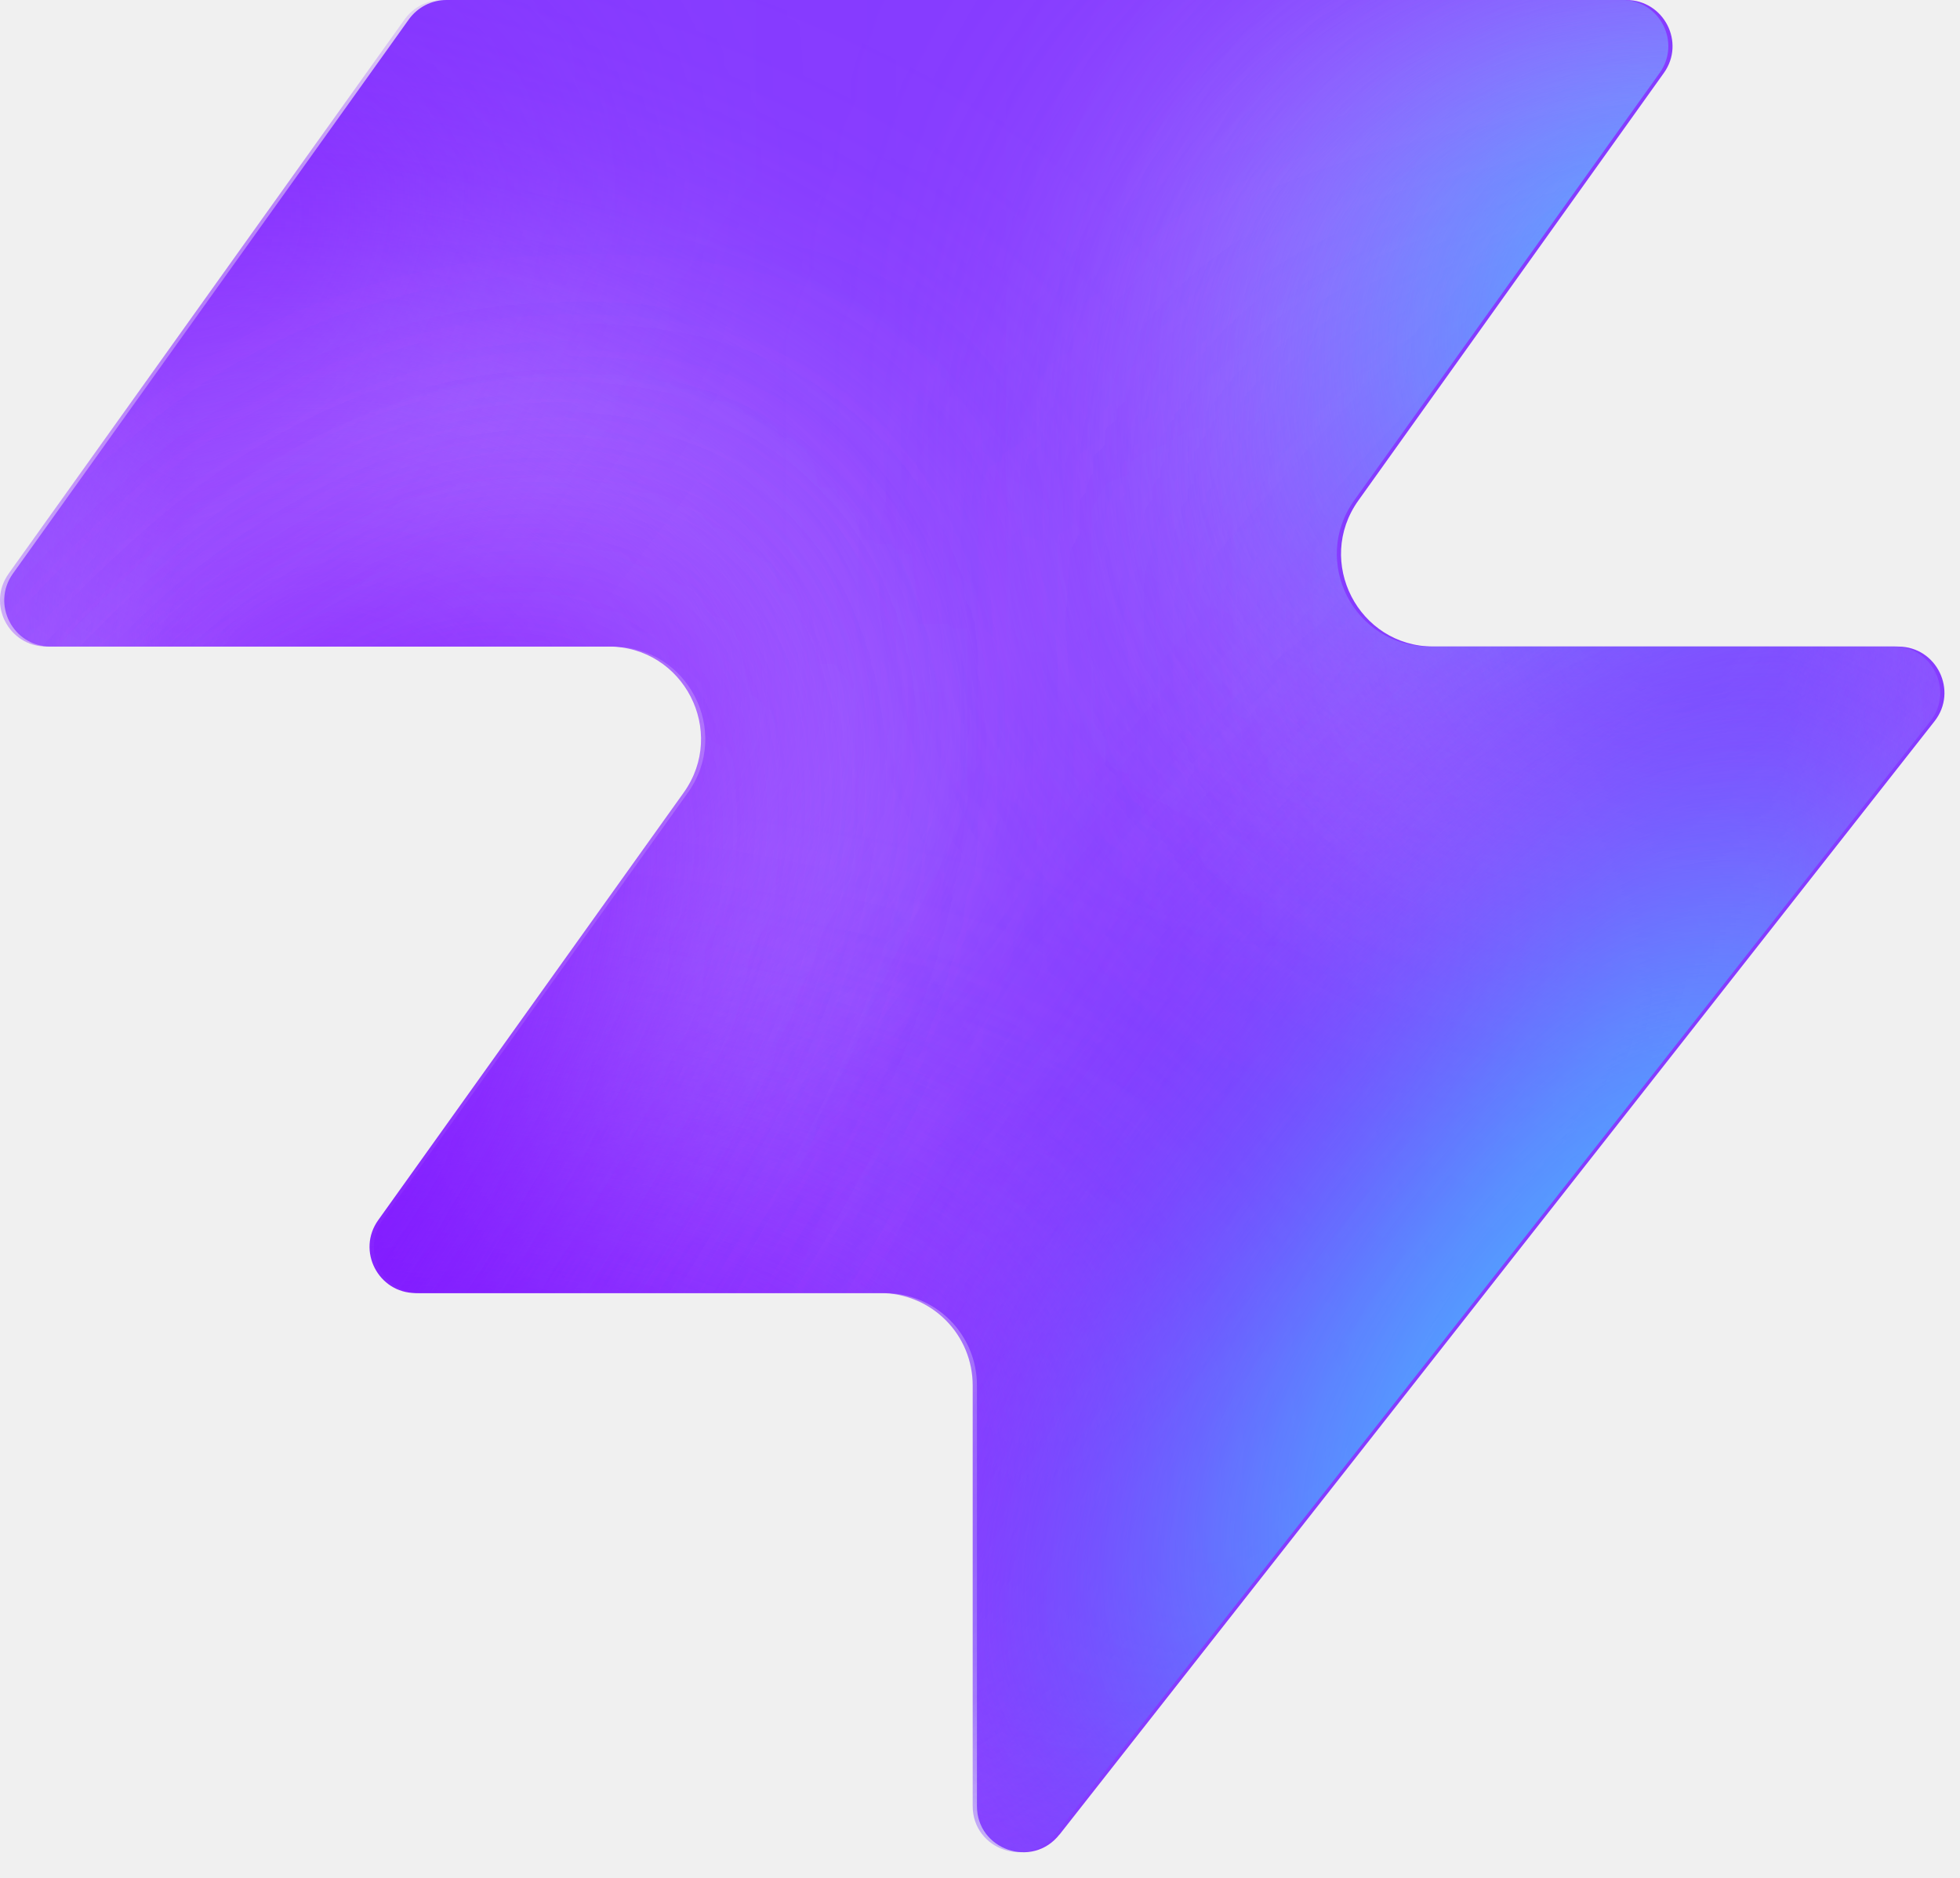
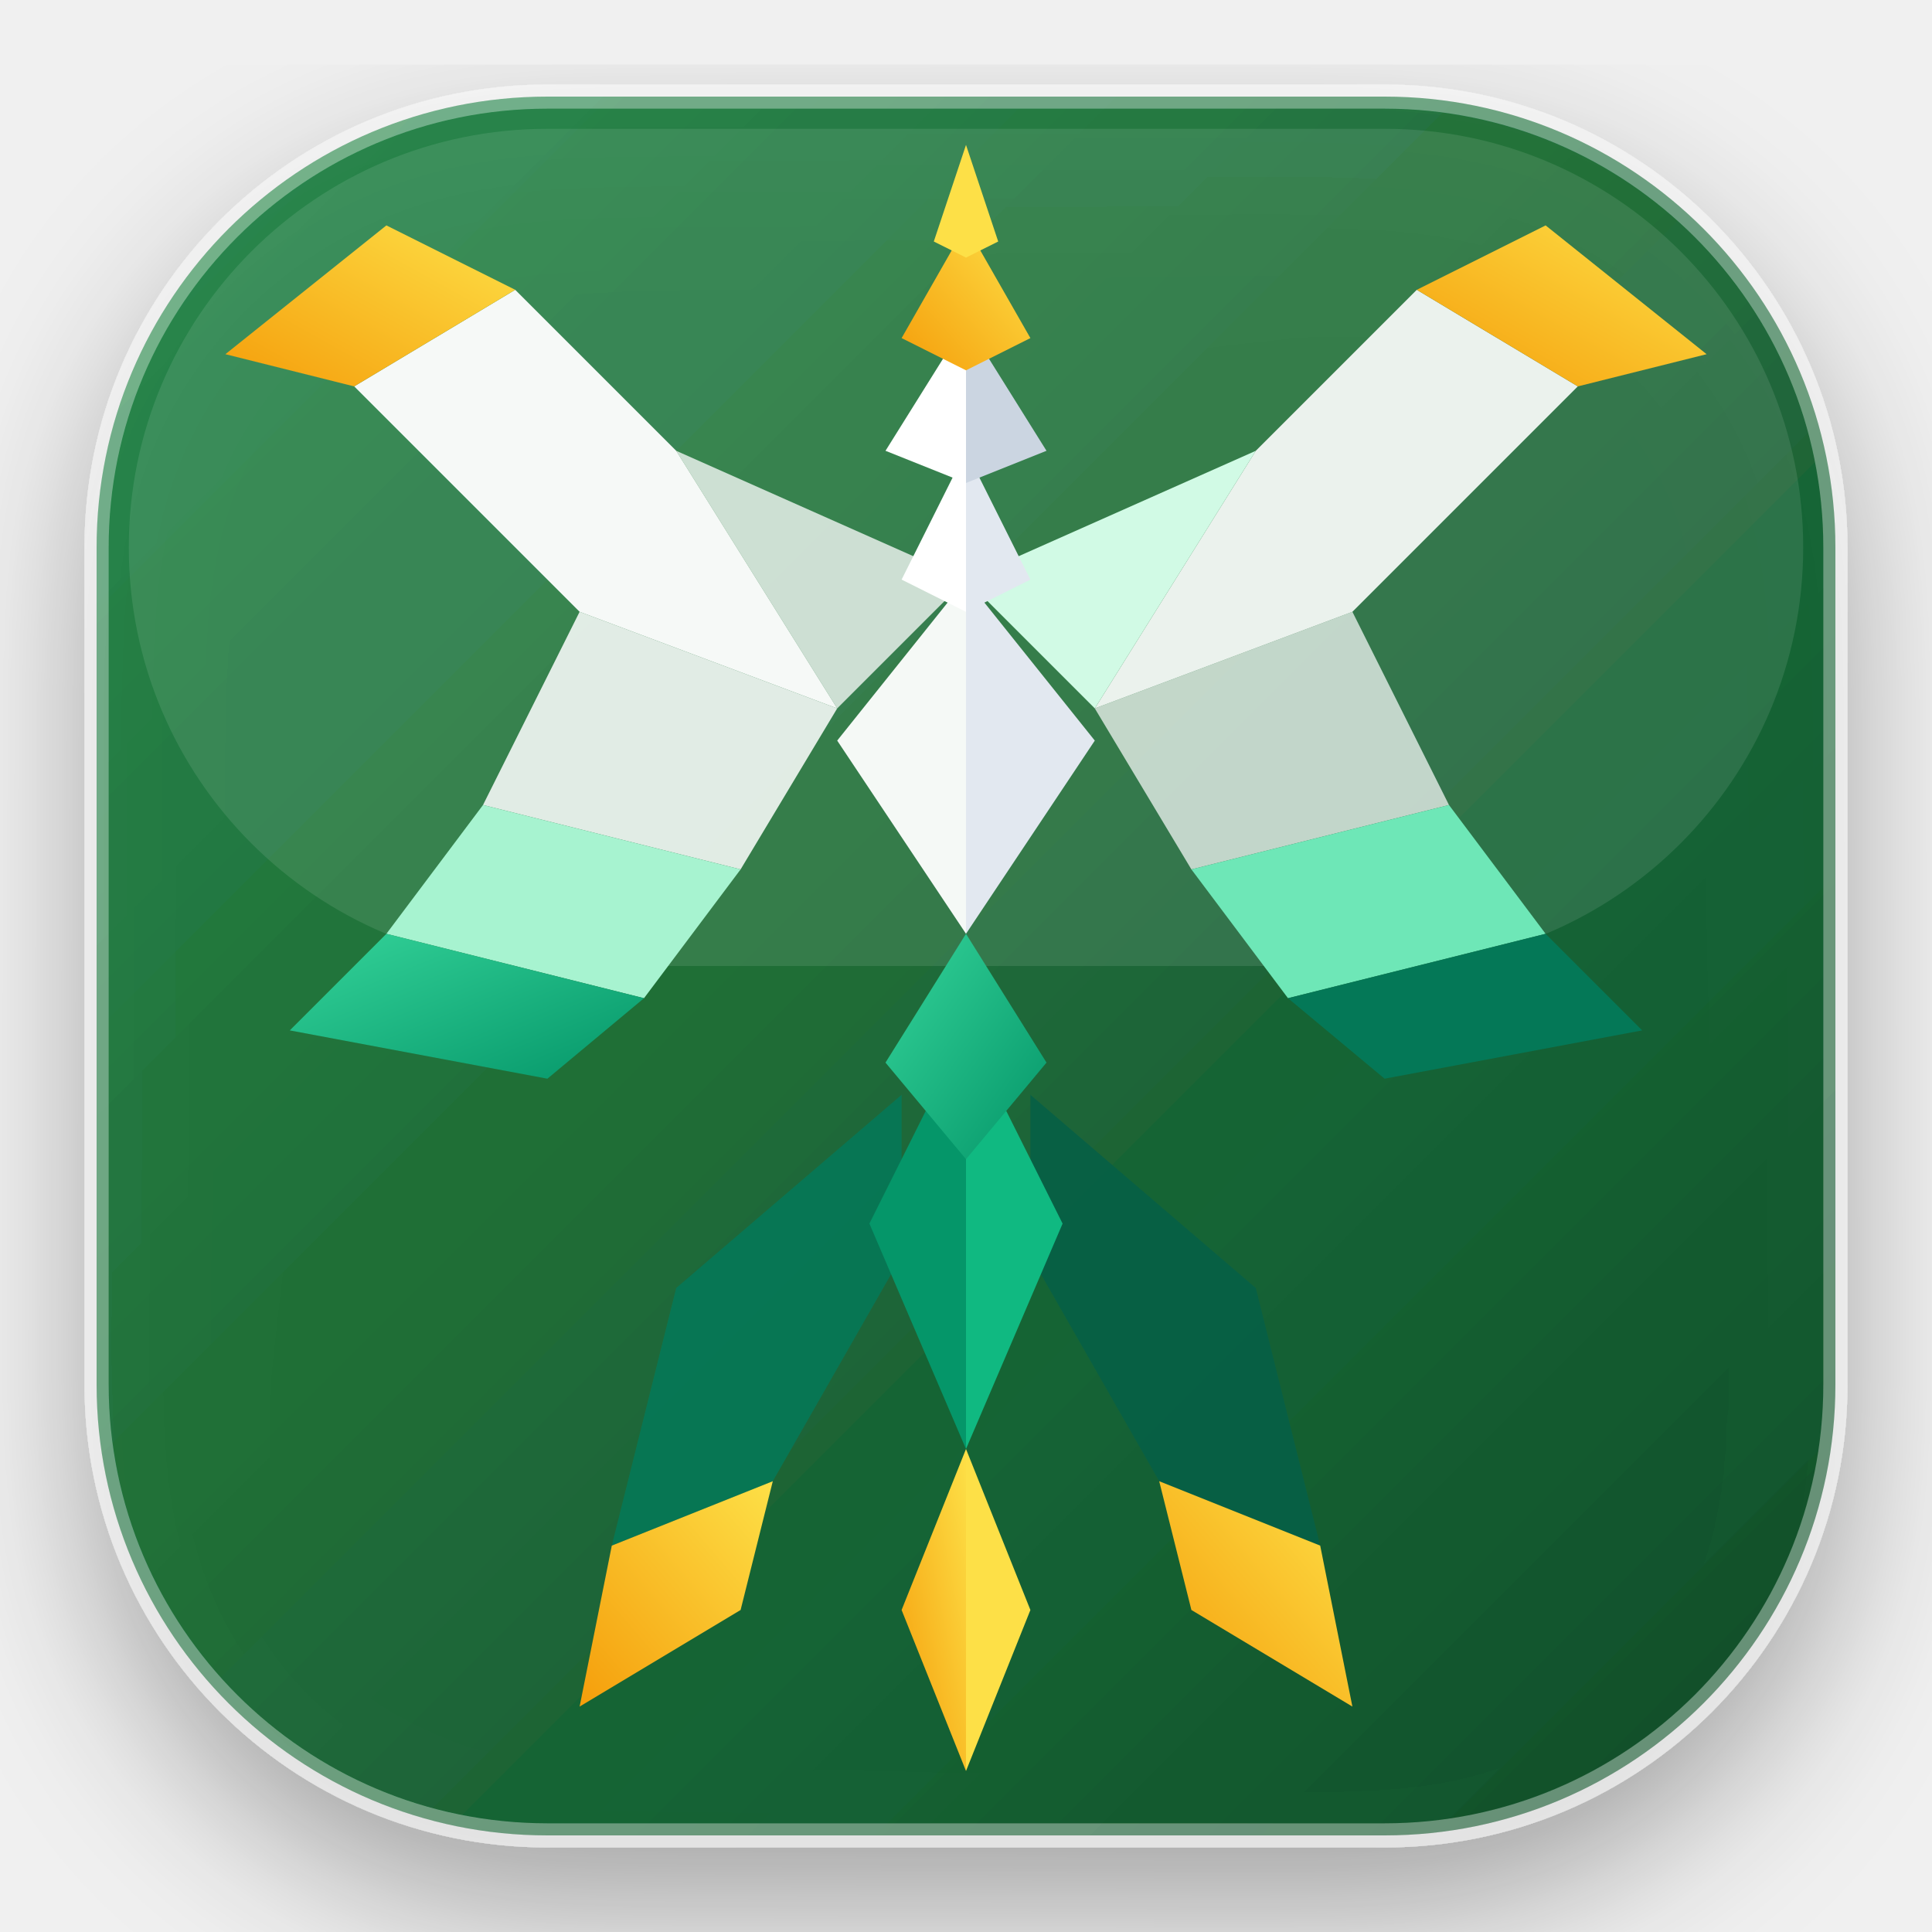
- <svg xmlns="http://www.w3.org/2000/svg" width="48" height="46" fill="none" viewBox="0 0 48 46">
-   <path fill="#863bff" d="M25.946 44.938c-.664.845-2.021.375-2.021-.698V33.937a2.26 2.26 0 0 0-2.262-2.262H10.287c-.92 0-1.456-1.04-.92-1.788l7.48-10.471c1.07-1.497 0-3.578-1.842-3.578H1.237c-.92 0-1.456-1.04-.92-1.788L10.013.474c.214-.297.556-.474.92-.474h28.894c.92 0 1.456 1.04.92 1.788l-7.48 10.471c-1.07 1.498 0 3.579 1.842 3.579h11.377c.943 0 1.473 1.088.89 1.83L25.947 44.94z" style="fill:#863bff;fill:color(display-p3 .525 .23 1);fill-opacity:1" />
-   <mask id="a" width="48" height="46" x="0" y="0" maskUnits="userSpaceOnUse" style="mask-type:alpha">
-     <path fill="#000" d="M25.842 44.938c-.664.844-2.021.375-2.021-.698V33.937a2.26 2.26 0 0 0-2.262-2.262H10.183c-.92 0-1.456-1.04-.92-1.788l7.48-10.471c1.07-1.498 0-3.579-1.842-3.579H1.133c-.92 0-1.456-1.04-.92-1.787L9.91.473c.214-.297.556-.474.92-.474h28.894c.92 0 1.456 1.04.92 1.788l-7.48 10.471c-1.07 1.498 0 3.578 1.842 3.578h11.377c.943 0 1.473 1.088.89 1.832L25.843 44.94z" style="fill:#000;fill-opacity:1" />
-   </mask>
-   <g mask="url(#a)">
-     <g filter="url(#b)">
-       <ellipse cx="5.508" cy="14.704" fill="#ede6ff" rx="5.508" ry="14.704" style="fill:#ede6ff;fill:color(display-p3 .927 .903 1);fill-opacity:1" transform="matrix(.00324 1 1 -.00324 -4.47 31.516)" />
-     </g>
-     <g filter="url(#c)">
-       <ellipse cx="10.399" cy="29.851" fill="#ede6ff" rx="10.399" ry="29.851" style="fill:#ede6ff;fill:color(display-p3 .927 .903 1);fill-opacity:1" transform="matrix(.00324 1 1 -.00324 -39.328 7.883)" />
-     </g>
-     <g filter="url(#d)">
-       <ellipse cx="5.508" cy="30.487" fill="#7e14ff" rx="5.508" ry="30.487" style="fill:#7e14ff;fill:color(display-p3 .492 .077 1);fill-opacity:1" transform="rotate(89.814 -25.913 -14.639)scale(1 -1)" />
-     </g>
-     <g filter="url(#e)">
-       <ellipse cx="5.508" cy="30.599" fill="#7e14ff" rx="5.508" ry="30.599" style="fill:#7e14ff;fill:color(display-p3 .492 .077 1);fill-opacity:1" transform="rotate(89.814 -32.644 -3.334)scale(1 -1)" />
-     </g>
-     <g filter="url(#f)">
-       <ellipse cx="5.508" cy="30.599" fill="#7e14ff" rx="5.508" ry="30.599" style="fill:#7e14ff;fill:color(display-p3 .492 .077 1);fill-opacity:1" transform="matrix(.00324 1 1 -.00324 -34.34 30.47)" />
-     </g>
-     <g filter="url(#g)">
-       <ellipse cx="14.072" cy="22.078" fill="#ede6ff" rx="14.072" ry="22.078" style="fill:#ede6ff;fill:color(display-p3 .927 .903 1);fill-opacity:1" transform="rotate(93.35 24.506 48.493)scale(-1 1)" />
-     </g>
-     <g filter="url(#h)">
-       <ellipse cx="3.47" cy="21.501" fill="#7e14ff" rx="3.47" ry="21.501" style="fill:#7e14ff;fill:color(display-p3 .492 .077 1);fill-opacity:1" transform="rotate(89.009 28.708 47.59)scale(-1 1)" />
-     </g>
-     <g filter="url(#i)">
-       <ellipse cx="3.47" cy="21.501" fill="#7e14ff" rx="3.47" ry="21.501" style="fill:#7e14ff;fill:color(display-p3 .492 .077 1);fill-opacity:1" transform="rotate(89.009 28.708 47.59)scale(-1 1)" />
-     </g>
-     <g filter="url(#j)">
-       <ellipse cx=".387" cy="8.972" fill="#7e14ff" rx="4.407" ry="29.108" style="fill:#7e14ff;fill:color(display-p3 .492 .077 1);fill-opacity:1" transform="rotate(39.51 .387 8.972)" />
-     </g>
-     <g filter="url(#k)">
-       <ellipse cx="47.523" cy="-6.092" fill="#7e14ff" rx="4.407" ry="29.108" style="fill:#7e14ff;fill:color(display-p3 .492 .077 1);fill-opacity:1" transform="rotate(37.892 47.523 -6.092)" />
-     </g>
-     <g filter="url(#l)">
-       <ellipse cx="41.412" cy="6.333" fill="#47bfff" rx="5.971" ry="9.665" style="fill:#47bfff;fill:color(display-p3 .28 .748 1);fill-opacity:1" transform="rotate(37.892 41.412 6.333)" />
-     </g>
-     <g filter="url(#m)">
-       <ellipse cx="-1.879" cy="38.332" fill="#7e14ff" rx="4.407" ry="29.108" style="fill:#7e14ff;fill:color(display-p3 .492 .077 1);fill-opacity:1" transform="rotate(37.892 -1.88 38.332)" />
-     </g>
-     <g filter="url(#n)">
-       <ellipse cx="-1.879" cy="38.332" fill="#7e14ff" rx="4.407" ry="29.108" style="fill:#7e14ff;fill:color(display-p3 .492 .077 1);fill-opacity:1" transform="rotate(37.892 -1.88 38.332)" />
-     </g>
-     <g filter="url(#o)">
-       <ellipse cx="35.651" cy="29.907" fill="#7e14ff" rx="4.407" ry="29.108" style="fill:#7e14ff;fill:color(display-p3 .492 .077 1);fill-opacity:1" transform="rotate(37.892 35.651 29.907)" />
-     </g>
-     <g filter="url(#p)">
-       <ellipse cx="38.418" cy="32.4" fill="#47bfff" rx="5.971" ry="15.297" style="fill:#47bfff;fill:color(display-p3 .28 .748 1);fill-opacity:1" transform="rotate(37.892 38.418 32.4)" />
-     </g>
-   </g>
+ <svg xmlns="http://www.w3.org/2000/svg" viewBox="0 0 120 120" width="120" height="120" fill="none">
  <defs>
-     <filter id="b" width="60.045" height="41.654" x="-19.77" y="16.149" color-interpolation-filters="sRGB" filterUnits="userSpaceOnUse">
-       <feFlood flood-opacity="0" result="BackgroundImageFix" />
-       <feBlend in="SourceGraphic" in2="BackgroundImageFix" result="shape" />
-       <feGaussianBlur result="effect1_foregroundBlur_2002_17158" stdDeviation="7.659" />
-     </filter>
-     <filter id="c" width="90.34" height="51.437" x="-54.613" y="-7.533" color-interpolation-filters="sRGB" filterUnits="userSpaceOnUse">
-       <feFlood flood-opacity="0" result="BackgroundImageFix" />
-       <feBlend in="SourceGraphic" in2="BackgroundImageFix" result="shape" />
-       <feGaussianBlur result="effect1_foregroundBlur_2002_17158" stdDeviation="7.659" />
-     </filter>
-     <filter id="d" width="79.355" height="29.4" x="-49.64" y="2.03" color-interpolation-filters="sRGB" filterUnits="userSpaceOnUse">
-       <feFlood flood-opacity="0" result="BackgroundImageFix" />
-       <feBlend in="SourceGraphic" in2="BackgroundImageFix" result="shape" />
-       <feGaussianBlur result="effect1_foregroundBlur_2002_17158" stdDeviation="4.596" />
-     </filter>
-     <filter id="e" width="79.579" height="29.4" x="-45.045" y="20.029" color-interpolation-filters="sRGB" filterUnits="userSpaceOnUse">
-       <feFlood flood-opacity="0" result="BackgroundImageFix" />
-       <feBlend in="SourceGraphic" in2="BackgroundImageFix" result="shape" />
-       <feGaussianBlur result="effect1_foregroundBlur_2002_17158" stdDeviation="4.596" />
-     </filter>
-     <filter id="f" width="79.579" height="29.4" x="-43.513" y="21.178" color-interpolation-filters="sRGB" filterUnits="userSpaceOnUse">
-       <feFlood flood-opacity="0" result="BackgroundImageFix" />
-       <feBlend in="SourceGraphic" in2="BackgroundImageFix" result="shape" />
-       <feGaussianBlur result="effect1_foregroundBlur_2002_17158" stdDeviation="4.596" />
-     </filter>
-     <filter id="g" width="74.749" height="58.852" x="15.756" y="-17.901" color-interpolation-filters="sRGB" filterUnits="userSpaceOnUse">
-       <feFlood flood-opacity="0" result="BackgroundImageFix" />
-       <feBlend in="SourceGraphic" in2="BackgroundImageFix" result="shape" />
-       <feGaussianBlur result="effect1_foregroundBlur_2002_17158" stdDeviation="7.659" />
-     </filter>
-     <filter id="h" width="61.377" height="25.362" x="23.548" y="2.284" color-interpolation-filters="sRGB" filterUnits="userSpaceOnUse">
-       <feFlood flood-opacity="0" result="BackgroundImageFix" />
-       <feBlend in="SourceGraphic" in2="BackgroundImageFix" result="shape" />
-       <feGaussianBlur result="effect1_foregroundBlur_2002_17158" stdDeviation="4.596" />
-     </filter>
-     <filter id="i" width="61.377" height="25.362" x="23.548" y="2.284" color-interpolation-filters="sRGB" filterUnits="userSpaceOnUse">
-       <feFlood flood-opacity="0" result="BackgroundImageFix" />
-       <feBlend in="SourceGraphic" in2="BackgroundImageFix" result="shape" />
-       <feGaussianBlur result="effect1_foregroundBlur_2002_17158" stdDeviation="4.596" />
-     </filter>
-     <filter id="j" width="56.045" height="63.649" x="-27.636" y="-22.853" color-interpolation-filters="sRGB" filterUnits="userSpaceOnUse">
-       <feFlood flood-opacity="0" result="BackgroundImageFix" />
-       <feBlend in="SourceGraphic" in2="BackgroundImageFix" result="shape" />
-       <feGaussianBlur result="effect1_foregroundBlur_2002_17158" stdDeviation="4.596" />
-     </filter>
-     <filter id="k" width="54.814" height="64.646" x="20.116" y="-38.415" color-interpolation-filters="sRGB" filterUnits="userSpaceOnUse">
-       <feFlood flood-opacity="0" result="BackgroundImageFix" />
-       <feBlend in="SourceGraphic" in2="BackgroundImageFix" result="shape" />
-       <feGaussianBlur result="effect1_foregroundBlur_2002_17158" stdDeviation="4.596" />
-     </filter>
-     <filter id="l" width="33.541" height="35.313" x="24.641" y="-11.323" color-interpolation-filters="sRGB" filterUnits="userSpaceOnUse">
-       <feFlood flood-opacity="0" result="BackgroundImageFix" />
-       <feBlend in="SourceGraphic" in2="BackgroundImageFix" result="shape" />
-       <feGaussianBlur result="effect1_foregroundBlur_2002_17158" stdDeviation="4.596" />
-     </filter>
-     <filter id="m" width="54.814" height="64.646" x="-29.286" y="6.009" color-interpolation-filters="sRGB" filterUnits="userSpaceOnUse">
-       <feFlood flood-opacity="0" result="BackgroundImageFix" />
-       <feBlend in="SourceGraphic" in2="BackgroundImageFix" result="shape" />
-       <feGaussianBlur result="effect1_foregroundBlur_2002_17158" stdDeviation="4.596" />
-     </filter>
-     <filter id="n" width="54.814" height="64.646" x="-29.286" y="6.009" color-interpolation-filters="sRGB" filterUnits="userSpaceOnUse">
-       <feFlood flood-opacity="0" result="BackgroundImageFix" />
-       <feBlend in="SourceGraphic" in2="BackgroundImageFix" result="shape" />
-       <feGaussianBlur result="effect1_foregroundBlur_2002_17158" stdDeviation="4.596" />
-     </filter>
-     <filter id="o" width="54.814" height="64.646" x="8.244" y="-2.416" color-interpolation-filters="sRGB" filterUnits="userSpaceOnUse">
-       <feFlood flood-opacity="0" result="BackgroundImageFix" />
-       <feBlend in="SourceGraphic" in2="BackgroundImageFix" result="shape" />
-       <feGaussianBlur result="effect1_foregroundBlur_2002_17158" stdDeviation="4.596" />
-     </filter>
-     <filter id="p" width="39.409" height="43.623" x="18.713" y="10.588" color-interpolation-filters="sRGB" filterUnits="userSpaceOnUse">
-       <feFlood flood-opacity="0" result="BackgroundImageFix" />
-       <feBlend in="SourceGraphic" in2="BackgroundImageFix" result="shape" />
-       <feGaussianBlur result="effect1_foregroundBlur_2002_17158" stdDeviation="4.596" />
+     <linearGradient id="phoenixBadge" x1="0%" y1="0%" x2="100%" y2="100%">
+       <stop offset="0%" stop-color="#15803d" stop-opacity="0.9" />
+       <stop offset="100%" stop-color="#0f4c26" stop-opacity="0.98" />
+     </linearGradient>
+     <linearGradient id="goldFire" x1="0%" y1="100%" x2="100%" y2="0%">
+       <stop offset="0%" stop-color="#f59e0b" />
+       <stop offset="100%" stop-color="#fde047" />
+     </linearGradient>
+     <linearGradient id="mintFire" x1="0%" y1="0%" x2="100%" y2="100%">
+       <stop offset="0%" stop-color="#34d399" />
+       <stop offset="100%" stop-color="#059669" />
+     </linearGradient>
+     <filter id="phoenixGlow" x="-20%" y="-20%" width="140%" height="140%" filterUnits="userSpaceOnUse">
+       <feDropShadow dx="0" dy="4" stdDeviation="5" flood-color="#000000" flood-opacity="0.35" />
    </filter>
  </defs>
+   <rect x="6" y="6" width="108" height="108" rx="28" fill="url(#phoenixBadge)" stroke="#ffffff" stroke-width="1.5" stroke-opacity="0.35" filter="url(#phoenixGlow)" />
+   <rect x="8" y="8" width="104" height="52" rx="26" fill="#ffffff" fill-opacity="0.1" />
+   <g id="phoenixGroup" transform="translate(0, 2)">
+     <polygon points="56,66 42,78 38,94 48,90 56,76" fill="#047857" opacity="0.9" />
+     <polygon points="48,90 38,94 36,104 46,98" fill="url(#goldFire)" />
+     <polygon points="64,66 78,78 82,94 72,90 64,76" fill="#065f46" opacity="0.9" />
+     <polygon points="72,90 82,94 84,104 74,98" fill="url(#goldFire)" />
+     <polygon points="60,62 54,74 60,88 60,62" fill="#059669" />
+     <polygon points="60,62 66,74 60,88 60,62" fill="#10b981" />
+     <polygon points="60,88 56,98 60,108 60,88" fill="url(#goldFire)" />
+     <polygon points="60,88 64,98 60,108 60,88" fill="#fde047" />
+     <polygon points="52,42 36,36 30,48 46,52" fill="#ffffff" fill-opacity="0.85" />
+     <polygon points="46,52 30,48 24,56 40,60" fill="#a7f3d0" />
+     <polygon points="40,60 24,56 18,62 34,65" fill="url(#mintFire)" />
+     <polygon points="52,42 42,26 32,16 22,22 36,36" fill="#ffffff" fill-opacity="0.95" />
+     <polygon points="32,16 22,22 14,20 24,12" fill="url(#goldFire)" />
+     <polygon points="42,26 52,42 60,34" fill="#ffffff" fill-opacity="0.75" />
+     <polygon points="68,42 84,36 90,48 74,52" fill="#ffffff" fill-opacity="0.7" />
+     <polygon points="74,52 90,48 96,56 80,60" fill="#6ee7b7" />
+     <polygon points="80,60 96,56 102,62 86,65" fill="#047857" />
+     <polygon points="68,42 78,26 88,16 98,22 84,36" fill="#ffffff" fill-opacity="0.9" />
+     <polygon points="88,16 98,22 106,20 96,12" fill="url(#goldFire)" />
+     <polygon points="78,26 68,42 60,34" fill="#d1fae5" />
+     <polygon points="60,34 52,44 60,56 60,34" fill="#ffffff" fill-opacity="0.95" />
+     <polygon points="60,34 68,44 60,56 60,34" fill="#e2e8f0" />
+     <polygon points="60,56 55,64 60,70 65,64" fill="url(#mintFire)" />
+     <polygon points="60,26 56,34 60,36 60,26" fill="#ffffff" />
+     <polygon points="60,26 64,34 60,36 60,26" fill="#e2e8f0" />
+     <polygon points="60,18 55,26 60,28 60,18" fill="#ffffff" />
+     <polygon points="60,18 65,26 60,28 60,18" fill="#cbd5e1" />
+     <polygon points="60,12 56,19 60,21 64,19" fill="url(#goldFire)" />
+     <polygon points="60,7 58,13 60,14 62,13" fill="#fde047" />
+   </g>
</svg>
